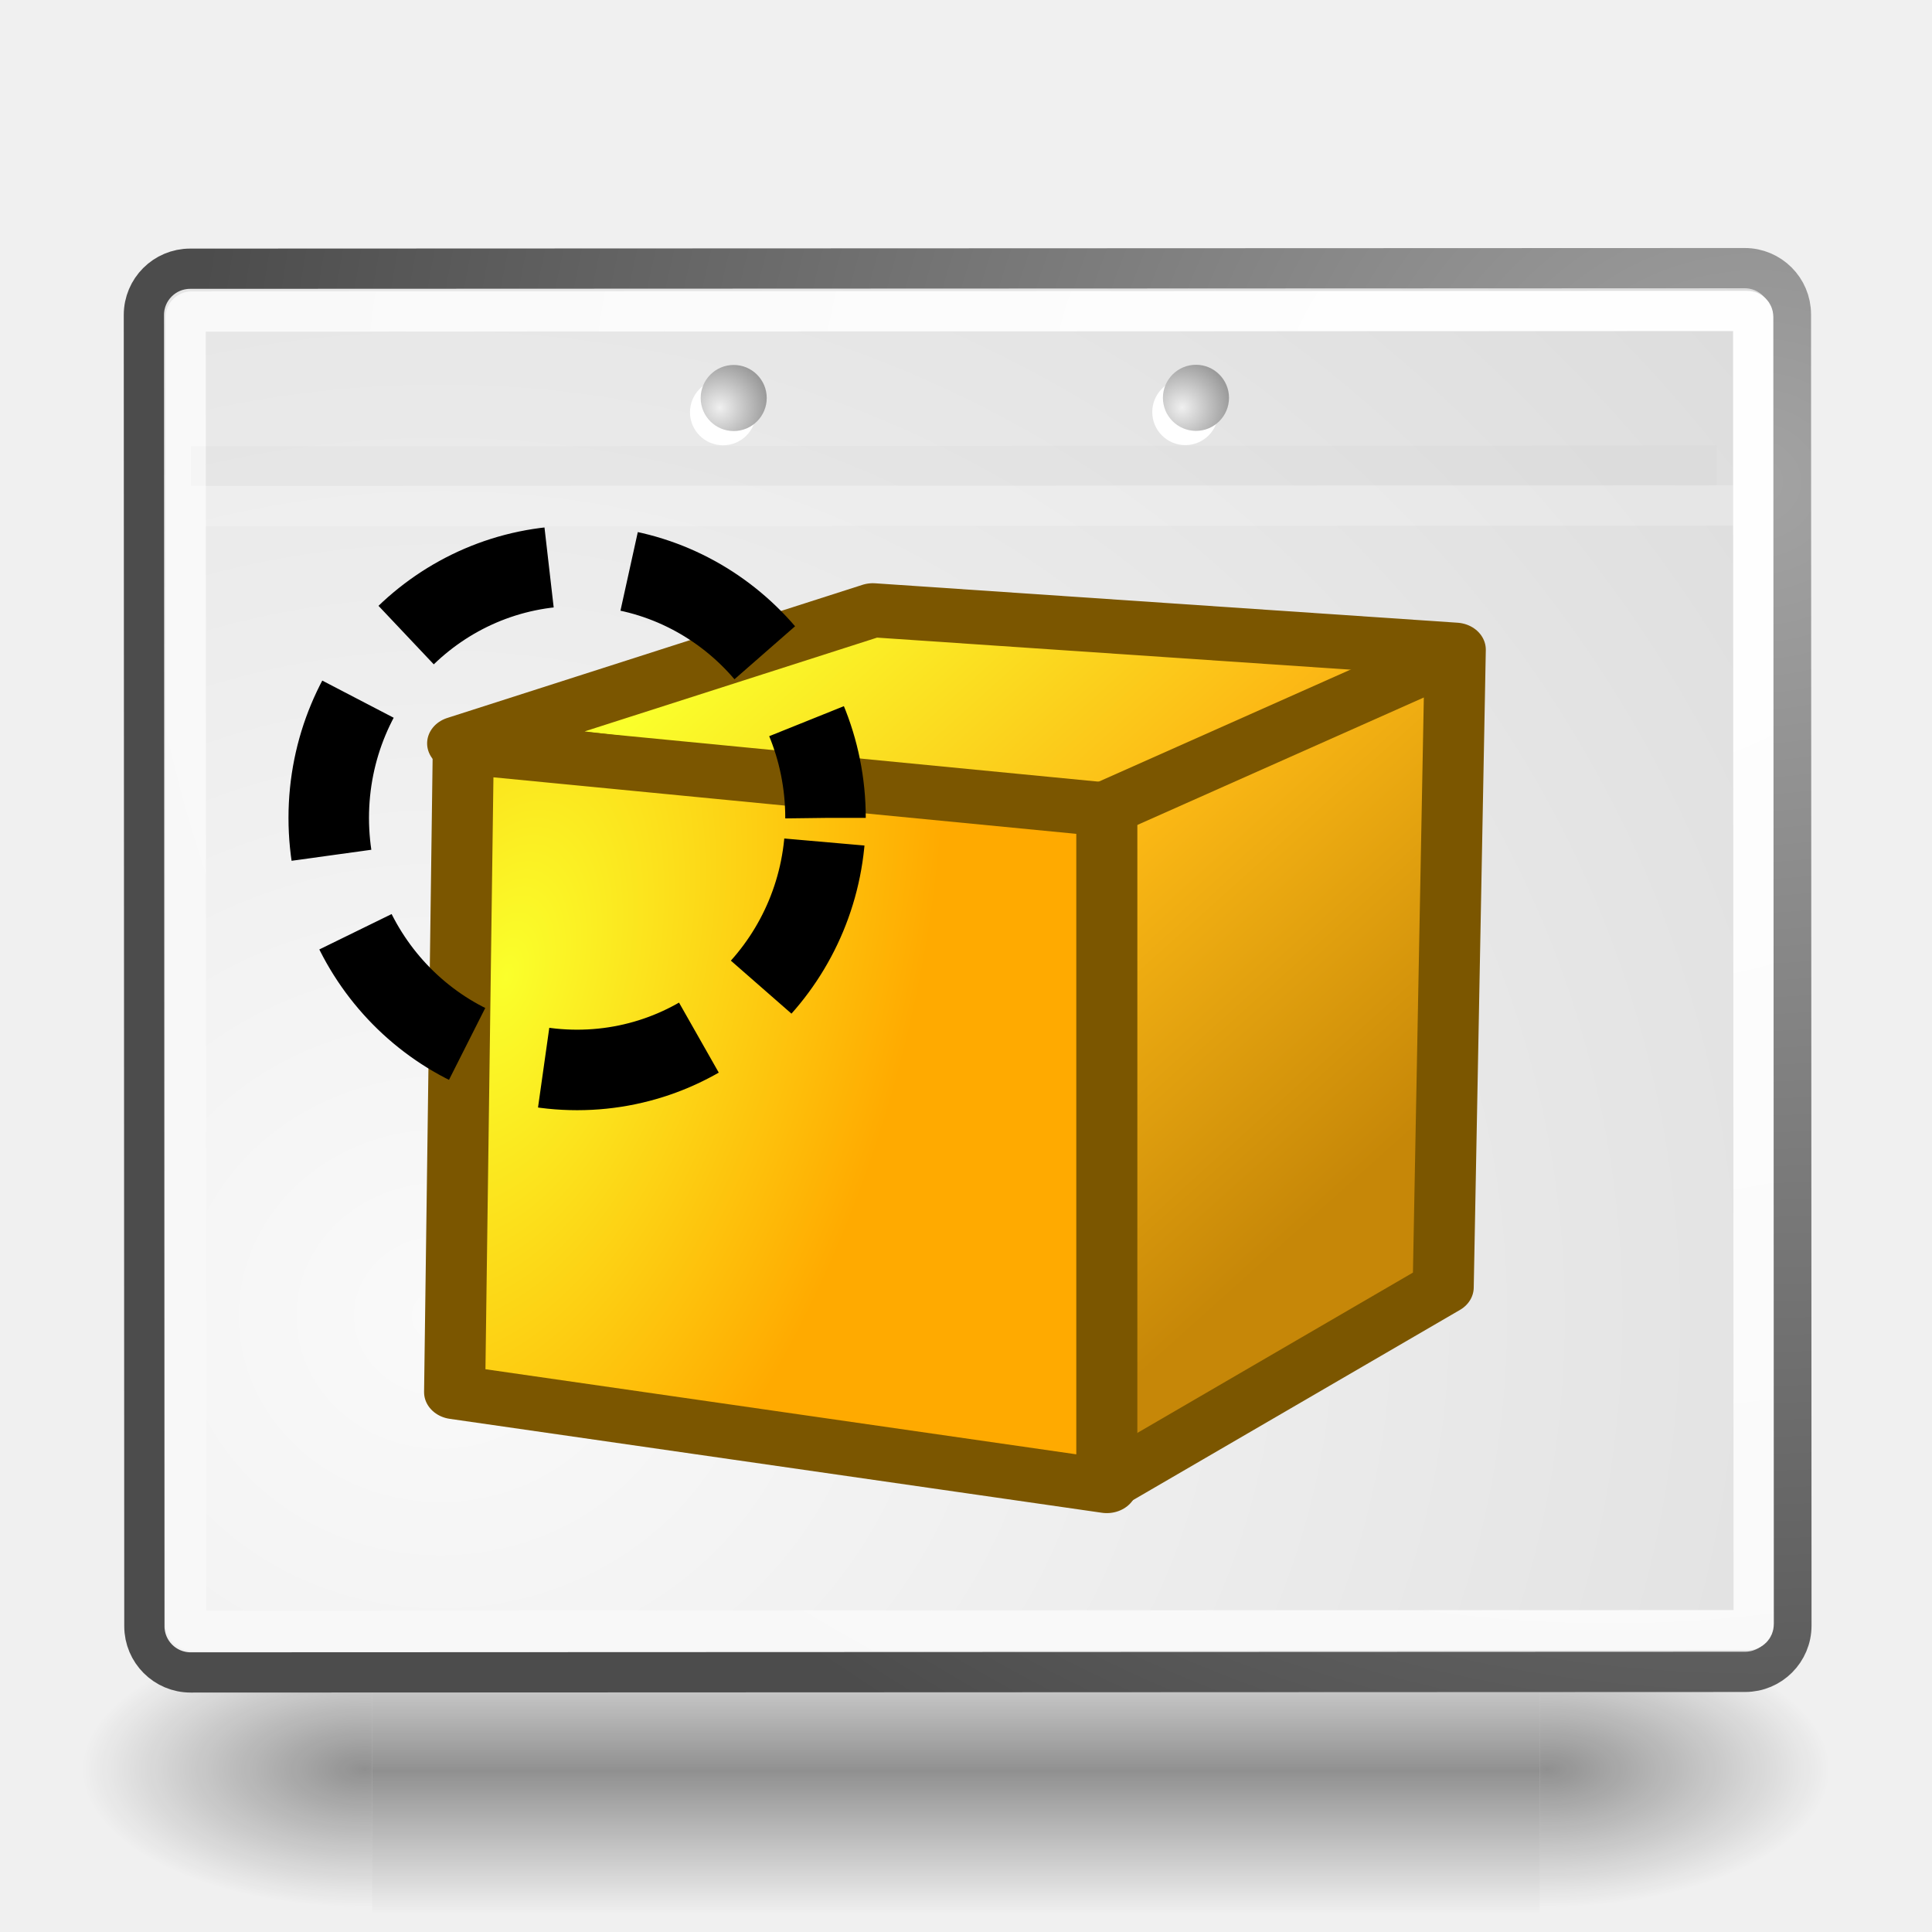
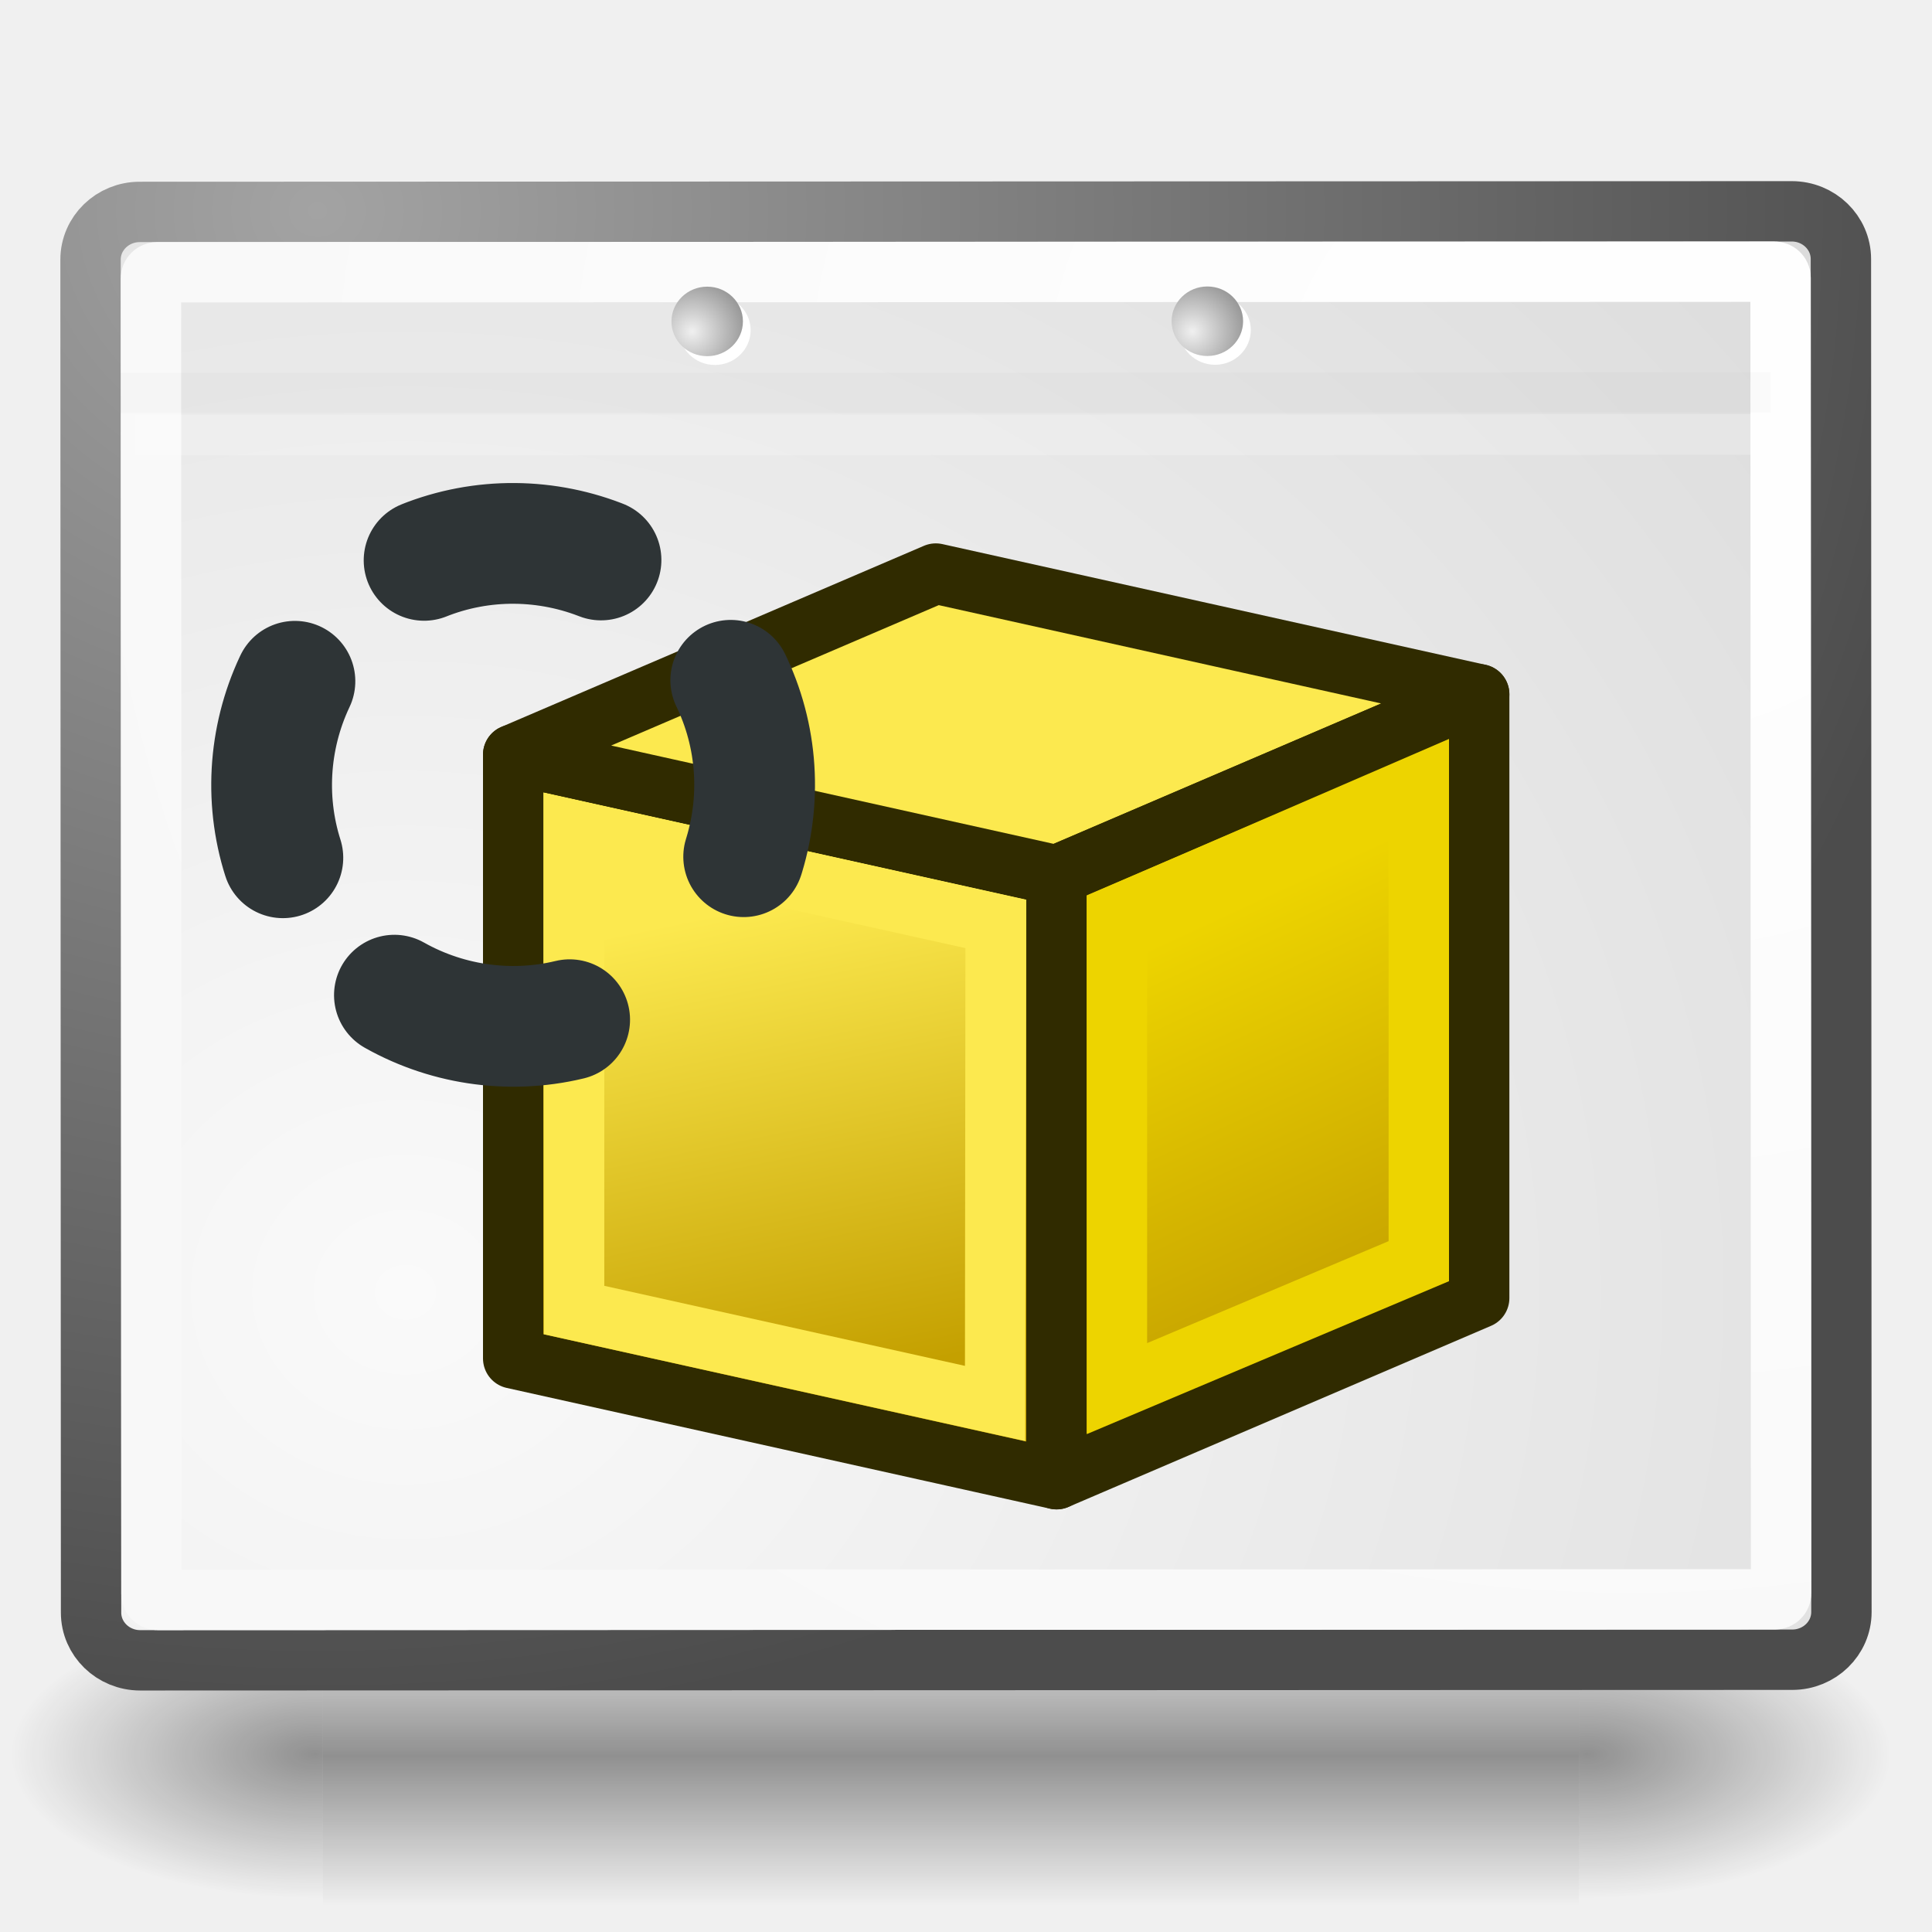
- <svg xmlns="http://www.w3.org/2000/svg" xmlns:xlink="http://www.w3.org/1999/xlink" version="1.1" width="48" height="48" id="svg249">
+ <svg xmlns="http://www.w3.org/2000/svg" xmlns:xlink="http://www.w3.org/1999/xlink" version="1.1" width="64" height="64" id="svg249">
  <defs id="defs3">
+     <linearGradient id="linearGradient4029">
+       <stop id="stop4031" offset="0" style="stop-color:#c4a000;stop-opacity:1" />
+       <stop id="stop4033" offset="1" style="stop-color:#edd400;stop-opacity:1" />
+     </linearGradient>
+     <linearGradient id="linearGradient3995">
+       <stop style="stop-color:#c4a000;stop-opacity:1" offset="0" id="stop3997" />
+       <stop style="stop-color:#fce94f;stop-opacity:1" offset="1" id="stop3999" />
+     </linearGradient>
    <radialGradient cx="605.714" cy="486.648" r="117.143" fx="605.714" fy="486.648" id="radialGradient5031" xlink:href="#linearGradient5060" gradientUnits="userSpaceOnUse" gradientTransform="matrix(-2.774389,0,0,1.969706,112.7623,-872.8854)" />
    <linearGradient id="linearGradient5060">
      <stop id="stop5062" style="stop-color:#000000;stop-opacity:1" offset="0" />
      <stop id="stop5064" style="stop-color:#000000;stop-opacity:0" offset="1" />
    </linearGradient>
    <radialGradient cx="605.714" cy="486.648" r="117.143" fx="605.714" fy="486.648" id="radialGradient5029" xlink:href="#linearGradient5060" gradientUnits="userSpaceOnUse" gradientTransform="matrix(2.774389,0,0,1.969706,-1891.633,-872.8854)" />
    <linearGradient id="linearGradient5048">
      <stop id="stop5050" style="stop-color:#000000;stop-opacity:0" offset="0" />
      <stop id="stop5056" style="stop-color:#000000;stop-opacity:1" offset="0.5" />
      <stop id="stop5052" style="stop-color:#000000;stop-opacity:0" offset="1" />
    </linearGradient>
    <linearGradient x1="302.857" y1="366.648" x2="302.857" y2="609.505" id="linearGradient5027" xlink:href="#linearGradient5048" gradientUnits="userSpaceOnUse" gradientTransform="matrix(2.774389,0,0,1.969706,-1892.179,-872.8854)" />
    <linearGradient id="linearGradient4542">
      <stop id="stop4544" style="stop-color:#000000;stop-opacity:1" offset="0" />
      <stop id="stop4546" style="stop-color:#000000;stop-opacity:0" offset="1" />
    </linearGradient>
    <radialGradient cx="24.307" cy="42.078" r="15.822" fx="24.307" fy="42.078" id="radialGradient4548" xlink:href="#linearGradient4542" gradientUnits="userSpaceOnUse" gradientTransform="matrix(1,0,0,0.284916,0,30.08928)" />
    <linearGradient id="linearGradient15662">
      <stop id="stop15664" style="stop-color:#ffffff;stop-opacity:1" offset="0" />
      <stop id="stop15666" style="stop-color:#f8f8f8;stop-opacity:1" offset="1" />
    </linearGradient>
    <radialGradient cx="20.892" cy="64.568" r="5.257" fx="20.892" fy="64.568" id="aigrd3" gradientUnits="userSpaceOnUse">
      <stop id="stop15573" style="stop-color:#f0f0f0;stop-opacity:1" offset="0" />
      <stop id="stop15575" style="stop-color:#9a9a9a;stop-opacity:1" offset="1" />
    </radialGradient>
    <radialGradient cx="20.892" cy="114.568" r="5.256" fx="20.892" fy="114.568" id="aigrd2" gradientUnits="userSpaceOnUse">
      <stop id="stop15566" style="stop-color:#f0f0f0;stop-opacity:1" offset="0" />
      <stop id="stop15568" style="stop-color:#9a9a9a;stop-opacity:1" offset="1" />
    </radialGradient>
    <linearGradient id="linearGradient269">
      <stop id="stop270" style="stop-color:#a3a3a3;stop-opacity:1" offset="0" />
      <stop id="stop271" style="stop-color:#4c4c4c;stop-opacity:1" offset="1" />
    </linearGradient>
    <linearGradient id="linearGradient259">
      <stop id="stop260" style="stop-color:#fafafa;stop-opacity:1" offset="0" />
      <stop id="stop261" style="stop-color:#bbbbbb;stop-opacity:1" offset="1" />
    </linearGradient>
    <linearGradient id="linearGradient12512">
      <stop id="stop12513" style="stop-color:#ffffff;stop-opacity:1" offset="0" />
      <stop id="stop12517" style="stop-color:#fff520;stop-opacity:0.891" offset="0.5" />
      <stop id="stop12514" style="stop-color:#fff300;stop-opacity:0" offset="1" />
    </linearGradient>
    <radialGradient cx="8.824" cy="3.756" r="37.752" fx="8.824" fy="3.756" id="radialGradient15656" xlink:href="#linearGradient269" gradientUnits="userSpaceOnUse" gradientTransform="matrix(0.968273,0,0,1.032767,3.428194,-47.49227)" />
    <radialGradient cx="33.967" cy="35.737" r="86.708" fx="33.967" fy="35.737" id="radialGradient15658" xlink:href="#linearGradient259" gradientUnits="userSpaceOnUse" gradientTransform="matrix(0.960493,0,0,1.041132,0.07464063,-48.13872)" />
    <radialGradient cx="8.144" cy="7.268" r="38.159" fx="8.144" fy="7.268" id="radialGradient15668" xlink:href="#linearGradient15662" gradientUnits="userSpaceOnUse" gradientTransform="matrix(0.968273,0,0,1.032767,3.428194,-47.49227)" />
    <radialGradient cx="20.892" cy="114.568" r="5.256" fx="20.892" fy="114.568" id="radialGradient2283" xlink:href="#aigrd2" gradientUnits="userSpaceOnUse" gradientTransform="matrix(0.229703,0,0,0.229703,4.613529,3.979808)" />
    <radialGradient cx="20.892" cy="64.568" r="5.257" fx="20.892" fy="64.568" id="radialGradient2285" xlink:href="#aigrd3" gradientUnits="userSpaceOnUse" gradientTransform="matrix(0.229703,0,0,0.229703,4.613529,3.979808)" />
    <linearGradient x1="18.972" y1="14.453" x2="44.525" y2="41.793" id="linearGradient4343" xlink:href="#linearGradient3377-76" gradientUnits="userSpaceOnUse" />
    <linearGradient id="linearGradient3377-76">
      <stop id="stop3379-5" style="stop-color:#faff2b;stop-opacity:1" offset="0" />
      <stop id="stop4345" style="stop-color:#fcb915;stop-opacity:1" offset="0.5" />
      <stop id="stop3381-7" style="stop-color:#c68708;stop-opacity:1" offset="1" />
    </linearGradient>
    <linearGradient x1="145.647" y1="79.16" x2="175.683" y2="108.75" id="linearGradient4349" xlink:href="#linearGradient3377-76" gradientUnits="userSpaceOnUse" />
    <linearGradient id="linearGradient4482">
      <stop id="stop4484" style="stop-color:#faff2b;stop-opacity:1" offset="0" />
      <stop id="stop4486" style="stop-color:#fcb915;stop-opacity:1" offset="0.5" />
      <stop id="stop4488" style="stop-color:#c68708;stop-opacity:1" offset="1" />
    </linearGradient>
    <radialGradient cx="135.383" cy="97.37" r="19.467" fx="135.383" fy="97.37" id="radialGradient4351" xlink:href="#linearGradient3377" gradientUnits="userSpaceOnUse" gradientTransform="matrix(0.97435,0.2250379,-0.4623105,2.001673,48.48755,-127.9988)" />
    <linearGradient id="linearGradient3377">
      <stop id="stop3379" style="stop-color:#faff2b;stop-opacity:1" offset="0" />
      <stop id="stop3381" style="stop-color:#ffaa00;stop-opacity:1" offset="1" />
    </linearGradient>
    <radialGradient cx="45.883" cy="28.87" r="19.467" fx="45.883" fy="28.87" id="radialGradient4353" xlink:href="#linearGradient3377" gradientUnits="userSpaceOnUse" />
    <linearGradient id="linearGradient4495">
      <stop id="stop4497" style="stop-color:#faff2b;stop-opacity:1" offset="0" />
      <stop id="stop4499" style="stop-color:#ffaa00;stop-opacity:1" offset="1" />
    </linearGradient>
    <linearGradient x1="18.972" y1="14.453" x2="44.525" y2="41.793" id="linearGradient3213" xlink:href="#linearGradient3377-76" gradientUnits="userSpaceOnUse" />
    <linearGradient x1="145.647" y1="79.16" x2="175.683" y2="108.75" id="linearGradient3215" xlink:href="#linearGradient3377-76" gradientUnits="userSpaceOnUse" />
    <radialGradient cx="135.383" cy="97.37" r="19.467" fx="135.383" fy="97.37" id="radialGradient3217" xlink:href="#linearGradient3377" gradientUnits="userSpaceOnUse" gradientTransform="matrix(0.97435,0.2250379,-0.4623105,2.001673,48.48755,-127.9988)" />
    <radialGradient cx="45.883" cy="28.87" r="19.467" fx="45.883" fy="28.87" id="radialGradient3219" xlink:href="#linearGradient3377" gradientUnits="userSpaceOnUse" />
+     <linearGradient xlink:href="#linearGradient5048-7" id="linearGradient5027-1" gradientUnits="userSpaceOnUse" gradientTransform="matrix(2.774389,0,0,1.969706,-1892.179,-872.8854)" x1="302.857" y1="366.648" x2="302.857" y2="609.505" />
+     <linearGradient id="linearGradient5048-7">
+       <stop style="stop-color:black;stop-opacity:0;" offset="0" id="stop5050-4" />
+       <stop id="stop5056-0" offset="0.5" style="stop-color:black;stop-opacity:1;" />
+       <stop style="stop-color:black;stop-opacity:0;" offset="1" id="stop5052-9" />
+     </linearGradient>
+     <radialGradient xlink:href="#linearGradient5060-8" id="radialGradient5029-4" gradientUnits="userSpaceOnUse" gradientTransform="matrix(2.774389,0,0,1.969706,-1891.633,-872.8854)" cx="605.714" cy="486.648" fx="605.714" fy="486.648" r="117.143" />
+     <linearGradient id="linearGradient5060-8">
+       <stop style="stop-color:black;stop-opacity:1;" offset="0" id="stop5062-8" />
+       <stop style="stop-color:black;stop-opacity:0;" offset="1" id="stop5064-2" />
+     </linearGradient>
+     <radialGradient r="117.143" fy="486.648" fx="605.714" cy="486.648" cx="605.714" gradientTransform="matrix(-2.774389,0,0,1.969706,112.7623,-872.8854)" gradientUnits="userSpaceOnUse" id="radialGradient3277" xlink:href="#linearGradient5060-8" />
+     <radialGradient r="86.708" fy="35.737" fx="33.967" cy="35.737" cx="33.967" gradientTransform="matrix(1.321421,0,0,1.475243,-2.063414,-66.14627)" gradientUnits="userSpaceOnUse" id="radialGradient15658-4" xlink:href="#linearGradient259-5" />
+     <linearGradient id="linearGradient259-5">
+       <stop style="stop-color:#fafafa;stop-opacity:1;" offset="0" id="stop260-5" />
+       <stop style="stop-color:#bbbbbb;stop-opacity:1;" offset="1" id="stop261-1" />
+     </linearGradient>
+     <radialGradient r="37.752" fy="37.389" fx="3.343" cy="37.389" cx="3.343" gradientTransform="matrix(1.332124,0,0,1.46339,2.550314,-65.23028)" gradientUnits="userSpaceOnUse" id="radialGradient15656-7" xlink:href="#linearGradient269-1" />
+     <linearGradient id="linearGradient269-1">
+       <stop style="stop-color:#a3a3a3;stop-opacity:1;" offset="0" id="stop270-1" />
+       <stop style="stop-color:#4c4c4c;stop-opacity:1;" offset="1" id="stop271-5" />
+     </linearGradient>
+     <radialGradient r="38.159" fy="7.268" fx="8.144" cy="7.268" cx="8.144" gradientTransform="matrix(1.299285,0,0,1.431507,3.23454,-64.4373)" gradientUnits="userSpaceOnUse" id="radialGradient15668-2" xlink:href="#linearGradient15662-7" />
+     <linearGradient id="linearGradient15662-7">
+       <stop style="stop-color:#ffffff;stop-opacity:1;" offset="0" id="stop15664-6" />
+       <stop style="stop-color:#f8f8f8;stop-opacity:1;" offset="1" id="stop15666-1" />
+     </linearGradient>
+     <radialGradient xlink:href="#aigrd2-2" id="radialGradient2283-4" gradientUnits="userSpaceOnUse" gradientTransform="matrix(0.229703,0,0,0.229703,4.613529,3.979808)" cx="20.892" cy="114.568" fx="20.892" fy="114.568" r="5.256" />
+     <radialGradient gradientUnits="userSpaceOnUse" fy="114.568" fx="20.892" r="5.256" cy="114.568" cx="20.892" id="aigrd2-2">
+       <stop id="stop15566-3" style="stop-color:#F0F0F0" offset="0" />
+       <stop id="stop15568-2" style="stop-color:#9a9a9a;stop-opacity:1;" offset="1" />
+     </radialGradient>
+     <radialGradient xlink:href="#aigrd3-1" id="radialGradient2285-2" gradientUnits="userSpaceOnUse" gradientTransform="matrix(0.229703,0,0,0.229703,4.613529,3.979808)" cx="20.892" cy="64.568" fx="20.892" fy="64.568" r="5.257" />
+     <radialGradient gradientUnits="userSpaceOnUse" fy="64.568" fx="20.892" r="5.257" cy="64.568" cx="20.892" id="aigrd3-1">
+       <stop id="stop15573-6" style="stop-color:#F0F0F0" offset="0" />
+       <stop id="stop15575-8" style="stop-color:#9a9a9a;stop-opacity:1;" offset="1" />
+     </radialGradient>
+     <radialGradient r="117.143" fy="486.648" fx="605.714" cy="486.648" cx="605.714" gradientTransform="matrix(-2.774389,0,0,1.969706,112.7623,-872.8854)" gradientUnits="userSpaceOnUse" id="radialGradient3663" xlink:href="#linearGradient5060-8" />
+     <linearGradient xlink:href="#linearGradient3995" id="linearGradient4001" x1="102.225" y1="45.629" x2="99" y2="30" gradientUnits="userSpaceOnUse" gradientTransform="translate(-73.99999,-6.745499e-8)" />
+     <linearGradient xlink:href="#linearGradient4029" id="linearGradient4027" x1="121" y1="43" x2="115" y2="30" gradientUnits="userSpaceOnUse" gradientTransform="translate(-73.99999,-6.745499e-8)" />
  </defs>
-   <g id="layer6">
-     <g transform="matrix(0.02165152,0,0,0.01485743,43.0076,42.68539)" id="g5022" style="display:inline">
-       <rect width="1339.633" height="478.357" x="-1559.252" y="-150.697" id="rect4173" style="opacity:0.402;color:#000000;fill:url(#linearGradient5027);fill-opacity:1;fill-rule:nonzero;stroke:none;stroke-width:1;marker:none;visibility:visible;display:inline;overflow:visible" />
-       <path d="m -219.619,-150.68 c 0,0 0,478.331 0,478.331 142.874,0.9 345.4,-107.17 345.4,-239.196 0,-132.027 -159.437,-239.135 -345.4,-239.135 z" id="path5058" style="opacity:0.402;color:#000000;fill:url(#radialGradient5029);fill-opacity:1;fill-rule:nonzero;stroke:none;stroke-width:1;marker:none;visibility:visible;display:inline;overflow:visible" />
-       <path d="m -1559.252,-150.68 c 0,0 0,478.331 0,478.331 -142.874,0.9 -345.4,-107.17 -345.4,-239.196 0,-132.027 159.437,-239.135 345.4,-239.135 z" id="path5018" style="opacity:0.402;color:#000000;fill:url(#radialGradient5031);fill-opacity:1;fill-rule:nonzero;stroke:none;stroke-width:1;marker:none;visibility:visible;display:inline;overflow:visible" />
+   <g id="layer4" style="display:inline" transform="translate(0,16)" />
+   <g style="display:inline" id="g5022-5" transform="matrix(0.03105656,0,0,0.02070884,59.12282,56.33776)">
+     <rect y="-150.697" x="-1559.252" height="478.357" width="1339.633" id="rect4173-7" style="opacity:0.402;color:#000000;fill:url(#linearGradient5027-1);fill-opacity:1;fill-rule:nonzero;stroke:none;stroke-width:1;marker:none;visibility:visible;display:inline;overflow:visible" />
+     <path id="path5058-6" d="m -219.619,-150.68 c 0,0 0,478.331 0,478.331 142.874,0.9 345.4,-107.17 345.4,-239.196 0,-132.027 -159.437,-239.135 -345.4,-239.135 z" style="opacity:0.402;color:#000000;fill:url(#radialGradient5029-4);fill-opacity:1;fill-rule:nonzero;stroke:none;stroke-width:1;marker:none;visibility:visible;display:inline;overflow:visible" />
+     <path style="opacity:0.402;color:#000000;fill:url(#radialGradient3663);fill-opacity:1;fill-rule:nonzero;stroke:none;stroke-width:1;marker:none;visibility:visible;display:inline;overflow:visible" d="m -1559.252,-150.68 c 0,0 0,478.331 0,478.331 -142.874,0.9 -345.4,-107.17 -345.4,-239.196 0,-132.027 159.437,-239.135 345.4,-239.135 z" id="path5018-1" />
+   </g>
+   <rect ry="1.628" y="-60.979" x="7.022" height="57.983" width="47.98" id="rect15391-8" style="color:#000000;fill:url(#radialGradient15658-4);fill-opacity:1;fill-rule:nonzero;stroke:url(#radialGradient15656-7);stroke-width:2;stroke-linecap:round;stroke-linejoin:round;stroke-miterlimit:4;stroke-opacity:1;stroke-dashoffset:0;marker:none;visibility:visible;display:block;overflow:visible" rx="1.581" transform="matrix(3.8564681e-4,0.9999999,-0.9999999,3.6355354e-4,0,0)" />
+   <rect rx="0.2" ry="0.207" y="-58.98" x="9.021" height="53.983" width="43.981" id="rect15660-9" style="color:#000000;fill:none;stroke:url(#radialGradient15668-2);stroke-width:2;stroke-linecap:round;stroke-linejoin:round;stroke-miterlimit:4;stroke-opacity:1;stroke-dashoffset:0;marker:none;visibility:visible;display:block;overflow:visible" transform="matrix(3.8677965e-4,0.9999999,-0.9999999,3.624888e-4,0,0)" />
+   <g style="display:inline" id="g2270-2" transform="matrix(5.4018201e-4,1.402548,-1.44265,5.2516612e-4,66.63166,-2.235099)">
+     <g transform="matrix(0.229703,0,0,0.229703,4.967081,4.244972)" style="fill:#ffffff;fill-opacity:1;fill-rule:nonzero;stroke:#000000;stroke-width:0.945;stroke-miterlimit:4" id="g1440-7">
+       <radialGradient gradientUnits="userSpaceOnUse" fy="114.568" fx="20.892" r="5.256" cy="114.568" cx="20.892" id="radialGradient1442-9">
+         <stop id="stop1444-5" style="stop-color:#F0F0F0" offset="0" />
+         <stop id="stop1446-4" style="stop-color:#474747" offset="1" />
+       </radialGradient>
+       <path id="path1448-3" d="m 22.792,111.144 c 0,1.973 -1.6,3.572 -3.573,3.572 -1.974,0 -3.573,-1.6 -3.573,-3.572 0,-1.974 1.6,-3.573 3.573,-3.573 1.973,0 3.573,1.6 3.573,3.573 z" style="stroke:none" />
+       <radialGradient gradientUnits="userSpaceOnUse" fy="64.568" fx="20.892" r="5.257" cy="64.568" cx="20.892" id="radialGradient1450-1">
+         <stop id="stop1452-2" style="stop-color:#F0F0F0" offset="0" />
+         <stop id="stop1454-3" style="stop-color:#474747" offset="1" />
+       </radialGradient>
+       <path id="path1456-3" d="m 22.792,61.144 c 0,1.973 -1.6,3.573 -3.573,3.573 -1.974,0 -3.573,-1.6 -3.573,-3.573 0,-1.974 1.6,-3.573 3.573,-3.573 1.973,0 3.573,1.6 3.573,3.573 z" style="stroke:none" />
    </g>
+     <path id="path15570-4" d="m 9.995,29.952 c 0,0.453 -0.368,0.82 -0.821,0.82 -0.453,0 -0.821,-0.368 -0.821,-0.82 0,-0.453 0.368,-0.821 0.821,-0.821 0.453,0 0.821,0.368 0.821,0.821 z" style="fill:url(#radialGradient2283-4);fill-rule:nonzero;stroke:none" />
+     <path id="path15577-1" d="m 9.995,18.467 c 0,0.453 -0.368,0.821 -0.821,0.821 -0.453,0 -0.821,-0.368 -0.821,-0.821 0,-0.453 0.368,-0.821 0.821,-0.821 0.453,0 0.821,0.368 0.821,0.821 z" style="fill:url(#radialGradient2285-2);fill-rule:nonzero;stroke:none" />
  </g>
-   <g id="layer1" style="display:inline">
-     <rect width="34.875" height="40.92" rx="1.149" ry="1.149" x="6.678" y="-44.492" transform="matrix(3.7443726e-4,0.9999999,-0.9999999,3.7443726e-4,0,0)" id="rect15391" style="color:#000000;fill:url(#radialGradient15658);fill-opacity:1;fill-rule:nonzero;stroke:url(#radialGradient15656);stroke-width:1;stroke-linecap:round;stroke-linejoin:round;stroke-miterlimit:4;stroke-opacity:1;stroke-dashoffset:0;marker:none;visibility:visible;display:block;overflow:visible" />
-     <rect width="32.776" height="38.946" rx="0.149" ry="0.149" x="7.741" y="-43.555" transform="matrix(3.7443726e-4,0.9999999,-0.9999999,3.7443726e-4,0,0)" id="rect15660" style="color:#000000;fill:none;stroke:url(#radialGradient15668);stroke-width:1;stroke-linecap:round;stroke-linejoin:round;stroke-miterlimit:4;stroke-opacity:1;stroke-dashoffset:0;marker:none;visibility:visible;display:block;overflow:visible" />
-     <g transform="matrix(3.7443726e-4,0.9999999,-0.9999999,3.7443726e-4,48.17697,0.7030484)" id="g2270">
-       <g transform="matrix(0.229703,0,0,0.229703,4.967081,4.244972)" id="g1440" style="fill:#ffffff;fill-opacity:1;fill-rule:nonzero;stroke:#000000;stroke-miterlimit:4">
-         <radialGradient cx="20.892" cy="114.568" r="5.256" fx="20.892" fy="114.568" id="radialGradient1442" gradientUnits="userSpaceOnUse">
-           <stop id="stop1444" style="stop-color:#f0f0f0;stop-opacity:1" offset="0" />
-           <stop id="stop1446" style="stop-color:#474747;stop-opacity:1" offset="1" />
-         </radialGradient>
-         <path d="m 23.428,113.07 c 0,1.973 -1.6,3.572 -3.573,3.572 -1.974,0 -3.573,-1.6 -3.573,-3.572 0,-1.974 1.6,-3.573 3.573,-3.573 1.973,0 3.573,1.6 3.573,3.573 z" id="path1448" style="stroke:none" />
-         <radialGradient cx="20.892" cy="64.568" r="5.257" fx="20.892" fy="64.568" id="radialGradient1450" gradientUnits="userSpaceOnUse">
-           <stop id="stop1452" style="stop-color:#f0f0f0;stop-opacity:1" offset="0" />
-           <stop id="stop1454" style="stop-color:#474747;stop-opacity:1" offset="1" />
-         </radialGradient>
-         <path d="m 23.428,63.07 c 0,1.973 -1.6,3.573 -3.573,3.573 -1.974,0 -3.573,-1.6 -3.573,-3.573 0,-1.974 1.6,-3.573 3.573,-3.573 1.973,0 3.573,1.6 3.573,3.573 z" id="path1456" style="stroke:none" />
-       </g>
-       <path d="m 9.995,29.952 c 0,0.453 -0.368,0.82 -0.821,0.82 -0.453,0 -0.821,-0.368 -0.821,-0.82 0,-0.453 0.368,-0.821 0.821,-0.821 0.453,0 0.821,0.368 0.821,0.821 z" id="path15570" style="fill:url(#radialGradient2283);fill-rule:nonzero;stroke:none" />
-       <path d="m 9.995,18.467 c 0,0.453 -0.368,0.821 -0.821,0.821 -0.453,0 -0.821,-0.368 -0.821,-0.821 0,-0.453 0.368,-0.821 0.821,-0.821 0.453,0 0.821,0.368 0.821,0.821 z" id="path15577" style="fill:url(#radialGradient2285);fill-rule:nonzero;stroke:none" />
-     </g>
-     <path d="M 42.649,11.564 4.742,11.579" id="path15672" style="fill:none;stroke:#000000;stroke-width:0.989;stroke-linecap:butt;stroke-linejoin:miter;stroke-miterlimit:4;stroke-opacity:0.018" />
-     <path d="M 43.123,12.558 5.105,12.573" id="path15674" style="fill:none;stroke:#ffffff;stroke-width:1;stroke-linecap:butt;stroke-linejoin:miter;stroke-miterlimit:4;stroke-opacity:0.205" />
-     <g transform="matrix(0.5206312,0,0,0.4607395,-57.90922,-20.59768)" id="g3618">
-       <path d="m 152.882,77.612 -19.814,7.179 30.496,4.149 0.425,35.773 16.11,-10.59 0.576,-34.385 -27.792,-2.126 z" id="rect3522" style="fill:url(#linearGradient3215);fill-opacity:1;fill-rule:evenodd;stroke:#7b5600;stroke-width:2.914;stroke-linecap:butt;stroke-linejoin:round;stroke-miterlimit:4;stroke-opacity:1;stroke-dasharray:none;stroke-dashoffset:0;marker:none;visibility:visible;display:inline;overflow:visible;enable-background:accumulate" />
-       <path d="m 133.338,84.998 30.709,3.366 0,36.477 -31.124,-5.065 0.415,-34.778 z" id="rect3520" style="fill:url(#radialGradient3217);fill-opacity:1;fill-rule:evenodd;stroke:#7b5600;stroke-width:2.914;stroke-linecap:butt;stroke-linejoin:round;stroke-miterlimit:4;stroke-opacity:1;stroke-dasharray:none;stroke-dashoffset:0;marker:none;visibility:visible;display:inline;overflow:visible;enable-background:accumulate" />
-       <path d="m 163.813,88.409 16.726,-8.409" id="path3536" style="fill:url(#radialGradient3219);fill-opacity:1;fill-rule:evenodd;stroke:#7b5600;stroke-width:2.914;stroke-linecap:butt;stroke-linejoin:round;stroke-miterlimit:4;stroke-opacity:1;stroke-dasharray:none;stroke-dashoffset:0;marker:none;visibility:visible;display:inline;overflow:visible;enable-background:accumulate" />
-     </g>
-     <path d="m 20.691,20.865 a 6.171,6.262 0 1 1 -12.342,0 6.171,6.262 0 1 1 12.342,0 z" transform="translate(-0.1815033,-0.54451)" id="path3221" style="color:#000000;fill:none;stroke:#000000;stroke-width:2;stroke-linecap:butt;stroke-linejoin:miter;stroke-miterlimit:4;stroke-opacity:1;stroke-dasharray:4, 2;stroke-dashoffset:5.4;marker:none;visibility:visible;display:inline;overflow:visible;enable-background:accumulate" />
-   </g>
-   <g id="layer4" style="display:inline" />
+   <path id="path15672-1" d="m 58.656,12.998 -54.686,0.02" style="fill:none;stroke:#000000;stroke-width:1.329;stroke-linecap:butt;stroke-linejoin:miter;stroke-miterlimit:4;stroke-opacity:0.018;display:inline" />
+   <path id="path15674-3" d="M 59.34,14.393 4.494,14.413" style="fill:none;stroke:#ffffff;stroke-width:1.344;stroke-linecap:butt;stroke-linejoin:miter;stroke-miterlimit:4;stroke-opacity:0.205;display:inline" />
+   <path style="fill:url(#linearGradient4001);fill-opacity:1;stroke:#302b00;stroke-width:2;stroke-linecap:round;stroke-linejoin:round;stroke-opacity:1" d="m 17,45 0,-20 18,4 0,20 z" id="path3185" />
+   <path style="fill:#fce94f;stroke:#302b00;stroke-width:2;stroke-linecap:butt;stroke-linejoin:round;stroke-opacity:1" d="m 17,25 14,-6 18,4 -14,6 z" id="path3973" />
+   <path style="fill:url(#linearGradient4027);fill-opacity:1;stroke:#302b00;stroke-width:2;stroke-linecap:butt;stroke-linejoin:round;stroke-opacity:1" d="m 35,29 0,20 14,-6 0,-20 z" id="path3975" />
+   <path style="fill:none;stroke:#fce94f;stroke-width:2;stroke-linecap:round;stroke-linejoin:miter;stroke-opacity:1" d="m 19.018,43.397 0,-15.887 13.964,3.095 -0.018,15.887 z" id="path3185-7" />
+   <path style="fill:none;stroke:#edd400;stroke-width:2;stroke-linecap:butt;stroke-linejoin:miter;stroke-opacity:1" d="m 37,30.328 0,15.672 10,-4.222 0,-15.778 z" id="path3975-4" />
+   <path style="fill:none;stroke:#2e3436;stroke-width:3;stroke-linecap:round;stroke-linejoin:miter;stroke-miterlimit:4;stroke-opacity:1;stroke-dasharray:4.501, 4.501;stroke-dashoffset:6.901" id="path4055-7-8" d="m 100,26 a 6,6 0 1 1 -12,0 6,6 0 1 1 12,0 z" transform="matrix(0.7377748,1.110557,-1.110478,0.7374289,-23.48053,-97.56548)" />
</svg>
